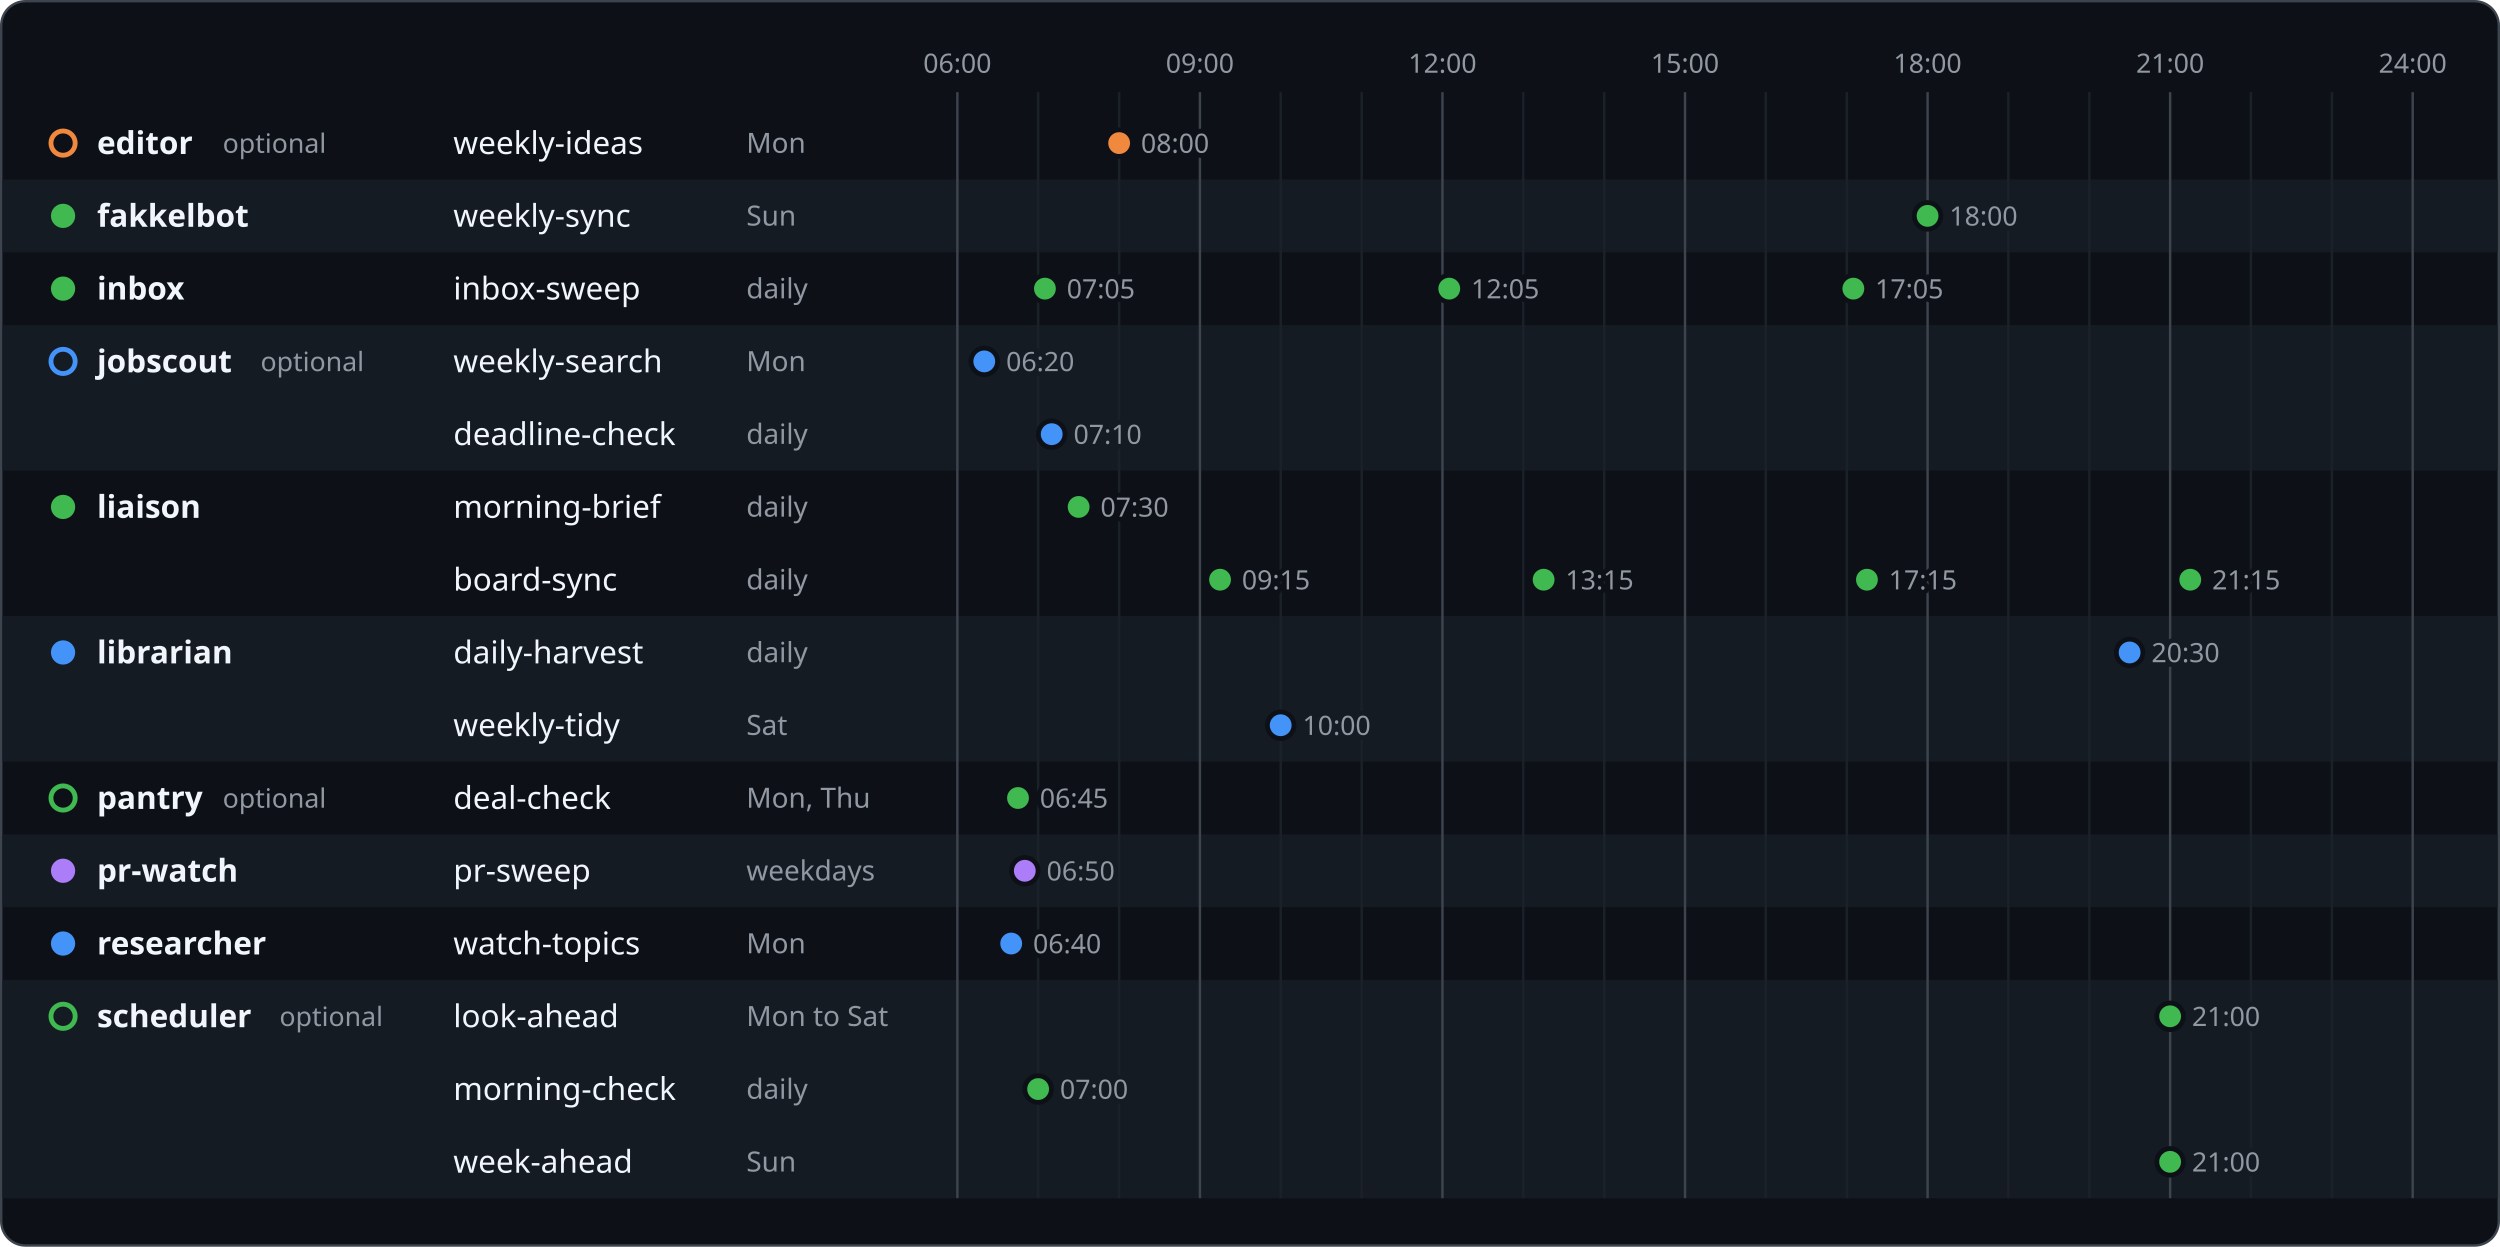
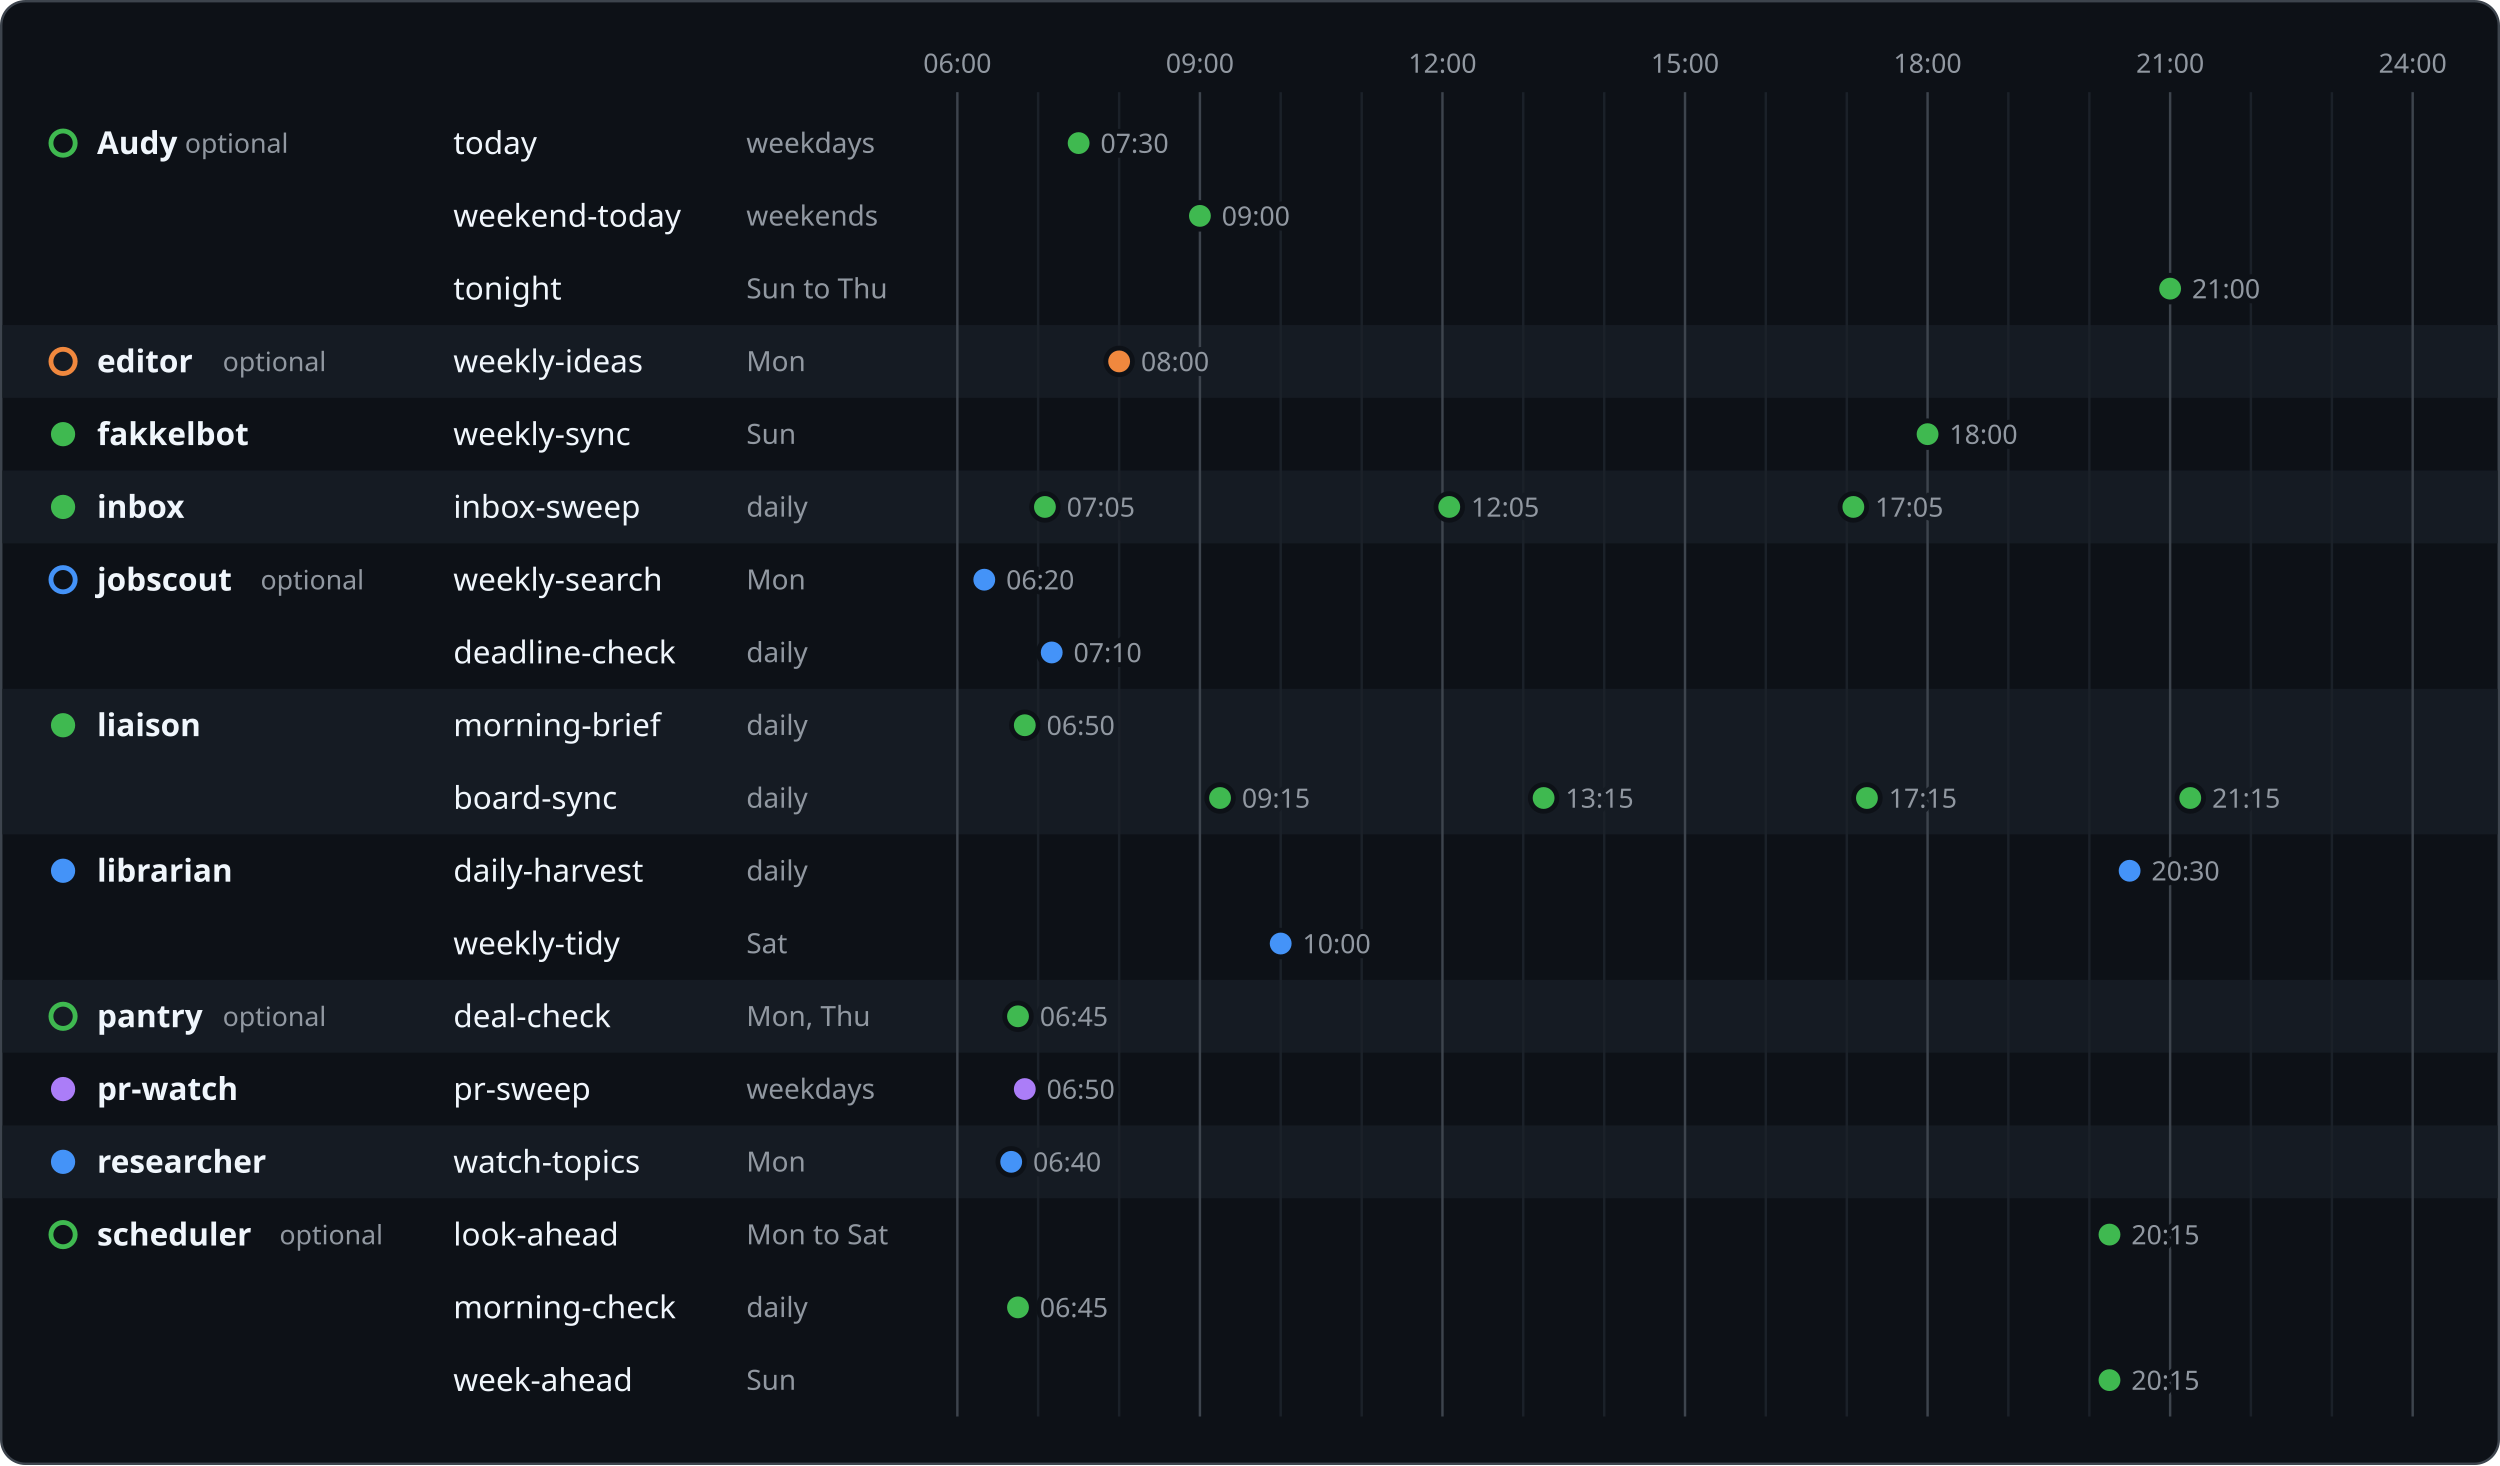
- <svg xmlns="http://www.w3.org/2000/svg" width="1030.7" height="514" viewBox="0 0 1030.7 514" role="img" aria-labelledby="title">
+ <svg xmlns="http://www.w3.org/2000/svg" width="1030.7" height="604" viewBox="0 0 1030.7 604" role="img" aria-labelledby="title">
  <style>text { font-family: -apple-system, BlinkMacSystemFont, 'Segoe UI', 'Noto Sans', Helvetica, Arial, sans-serif; }</style>
-   <rect x="0.5" y="0.5" width="1029.7" height="513" rx="10" fill="#0d1117" stroke="#3d444d" />
-   <rect x="1" y="74" width="1028.7" height="30" fill="#151b23" />
-   <rect x="1" y="134" width="1028.7" height="60" fill="#151b23" />
-   <rect x="1" y="254" width="1028.7" height="60" fill="#151b23" />
-   <rect x="1" y="344" width="1028.7" height="30" fill="#151b23" />
-   <rect x="1" y="404" width="1028.7" height="90" fill="#151b23" />
-   <line x1="394.7" y1="38" x2="394.7" y2="494" stroke="#3d444d" />
+   <rect x="0.5" y="0.5" width="1029.7" height="603" rx="10" fill="#0d1117" stroke="#3d444d" />
+   <rect x="1" y="134" width="1028.7" height="30" fill="#151b23" />
+   <rect x="1" y="194" width="1028.7" height="30" fill="#151b23" />
+   <rect x="1" y="284" width="1028.7" height="60" fill="#151b23" />
+   <rect x="1" y="404" width="1028.7" height="30" fill="#151b23" />
+   <rect x="1" y="464" width="1028.7" height="30" fill="#151b23" />
+   <line x1="394.7" y1="38" x2="394.7" y2="584" stroke="#3d444d" />
  <text x="394.7" y="30" fill="#9198a1" font-size="11" text-anchor="middle">06:00</text>
-   <line x1="428" y1="38" x2="428" y2="494" stroke="#1b2129" />
-   <line x1="461.4" y1="38" x2="461.4" y2="494" stroke="#1b2129" />
-   <line x1="494.7" y1="38" x2="494.7" y2="494" stroke="#3d444d" />
+   <line x1="428" y1="38" x2="428" y2="584" stroke="#1b2129" />
+   <line x1="461.4" y1="38" x2="461.4" y2="584" stroke="#1b2129" />
+   <line x1="494.7" y1="38" x2="494.7" y2="584" stroke="#3d444d" />
  <text x="494.7" y="30" fill="#9198a1" font-size="11" text-anchor="middle">09:00</text>
-   <line x1="528" y1="38" x2="528" y2="494" stroke="#1b2129" />
-   <line x1="561.4" y1="38" x2="561.4" y2="494" stroke="#1b2129" />
-   <line x1="594.7" y1="38" x2="594.7" y2="494" stroke="#3d444d" />
+   <line x1="528" y1="38" x2="528" y2="584" stroke="#1b2129" />
+   <line x1="561.4" y1="38" x2="561.4" y2="584" stroke="#1b2129" />
+   <line x1="594.7" y1="38" x2="594.7" y2="584" stroke="#3d444d" />
  <text x="594.7" y="30" fill="#9198a1" font-size="11" text-anchor="middle">12:00</text>
-   <line x1="628" y1="38" x2="628" y2="494" stroke="#1b2129" />
-   <line x1="661.4" y1="38" x2="661.4" y2="494" stroke="#1b2129" />
-   <line x1="694.7" y1="38" x2="694.7" y2="494" stroke="#3d444d" />
+   <line x1="628" y1="38" x2="628" y2="584" stroke="#1b2129" />
+   <line x1="661.4" y1="38" x2="661.4" y2="584" stroke="#1b2129" />
+   <line x1="694.7" y1="38" x2="694.7" y2="584" stroke="#3d444d" />
  <text x="694.7" y="30" fill="#9198a1" font-size="11" text-anchor="middle">15:00</text>
-   <line x1="728" y1="38" x2="728" y2="494" stroke="#1b2129" />
-   <line x1="761.4" y1="38" x2="761.4" y2="494" stroke="#1b2129" />
-   <line x1="794.7" y1="38" x2="794.7" y2="494" stroke="#3d444d" />
+   <line x1="728" y1="38" x2="728" y2="584" stroke="#1b2129" />
+   <line x1="761.4" y1="38" x2="761.4" y2="584" stroke="#1b2129" />
+   <line x1="794.7" y1="38" x2="794.7" y2="584" stroke="#3d444d" />
  <text x="794.7" y="30" fill="#9198a1" font-size="11" text-anchor="middle">18:00</text>
-   <line x1="828" y1="38" x2="828" y2="494" stroke="#1b2129" />
-   <line x1="861.4" y1="38" x2="861.4" y2="494" stroke="#1b2129" />
-   <line x1="894.7" y1="38" x2="894.7" y2="494" stroke="#3d444d" />
+   <line x1="828" y1="38" x2="828" y2="584" stroke="#1b2129" />
+   <line x1="861.4" y1="38" x2="861.4" y2="584" stroke="#1b2129" />
+   <line x1="894.7" y1="38" x2="894.7" y2="584" stroke="#3d444d" />
  <text x="894.7" y="30" fill="#9198a1" font-size="11" text-anchor="middle">21:00</text>
-   <line x1="928" y1="38" x2="928" y2="494" stroke="#1b2129" />
-   <line x1="961.4" y1="38" x2="961.4" y2="494" stroke="#1b2129" />
-   <line x1="994.7" y1="38" x2="994.7" y2="494" stroke="#3d444d" />
+   <line x1="928" y1="38" x2="928" y2="584" stroke="#1b2129" />
+   <line x1="961.4" y1="38" x2="961.4" y2="584" stroke="#1b2129" />
+   <line x1="994.7" y1="38" x2="994.7" y2="584" stroke="#3d444d" />
  <text x="994.7" y="30" fill="#9198a1" font-size="11" text-anchor="middle">24:00</text>
-   <circle cx="26" cy="59" r="5" fill="none" stroke="#f0883e" stroke-width="2" />
-   <text x="40" y="63.5" fill="#f0f6fc" font-size="13" font-weight="600">editor</text>
-   <text x="91.8" y="63" fill="#9198a1" font-size="11">optional</text>
-   <text x="186.9" y="63.5" fill="#f0f6fc" font-size="13">weekly-ideas</text>
-   <text x="307.7" y="63" fill="#9198a1" font-size="11.5">Mon</text>
-   <circle cx="461.4" cy="59" r="5.5" fill="#f0883e" stroke="#0d1117" stroke-width="2" />
-   <text x="470.4" y="63" fill="#9198a1" font-size="11" stroke="#0d1117" stroke-width="4" paint-order="stroke">08:00</text>
-   <circle cx="26" cy="89" r="5" fill="#3fb950" />
-   <text x="40" y="93.5" fill="#f0f6fc" font-size="13" font-weight="600">fakkelbot</text>
-   <text x="186.9" y="93.5" fill="#f0f6fc" font-size="13">weekly-sync</text>
-   <text x="307.7" y="93" fill="#9198a1" font-size="11.5">Sun</text>
-   <circle cx="794.7" cy="89" r="5.5" fill="#3fb950" stroke="#0d1117" stroke-width="2" />
-   <text x="803.7" y="93" fill="#9198a1" font-size="11" stroke="#151b23" stroke-width="4" paint-order="stroke">18:00</text>
-   <circle cx="26" cy="119" r="5" fill="#3fb950" />
-   <text x="40" y="123.5" fill="#f0f6fc" font-size="13" font-weight="600">inbox</text>
-   <text x="186.9" y="123.5" fill="#f0f6fc" font-size="13">inbox-sweep</text>
-   <text x="307.7" y="123" fill="#9198a1" font-size="11.5">daily</text>
-   <circle cx="430.8" cy="119" r="5.5" fill="#3fb950" stroke="#0d1117" stroke-width="2" />
-   <text x="439.8" y="123" fill="#9198a1" font-size="11" stroke="#0d1117" stroke-width="4" paint-order="stroke">07:05</text>
-   <circle cx="597.5" cy="119" r="5.5" fill="#3fb950" stroke="#0d1117" stroke-width="2" />
-   <text x="606.5" y="123" fill="#9198a1" font-size="11" stroke="#0d1117" stroke-width="4" paint-order="stroke">12:05</text>
-   <circle cx="764.1" cy="119" r="5.5" fill="#3fb950" stroke="#0d1117" stroke-width="2" />
-   <text x="773.1" y="123" fill="#9198a1" font-size="11" stroke="#0d1117" stroke-width="4" paint-order="stroke">17:05</text>
-   <circle cx="26" cy="149" r="5" fill="none" stroke="#4493f8" stroke-width="2" />
-   <text x="40" y="153.5" fill="#f0f6fc" font-size="13" font-weight="600">jobscout</text>
-   <text x="107.4" y="153" fill="#9198a1" font-size="11">optional</text>
-   <text x="186.9" y="153.5" fill="#f0f6fc" font-size="13">weekly-search</text>
+   <circle cx="26" cy="59" r="5" fill="none" stroke="#3fb950" stroke-width="2" />
+   <text x="40" y="63.5" fill="#f0f6fc" font-size="13" font-weight="600">Audy</text>
+   <text x="76.2" y="63" fill="#9198a1" font-size="11">optional</text>
+   <text x="186.9" y="63.5" fill="#f0f6fc" font-size="13">today</text>
+   <text x="307.7" y="63" fill="#9198a1" font-size="11.5">weekdays</text>
+   <circle cx="444.7" cy="59" r="5.5" fill="#3fb950" stroke="#0d1117" stroke-width="2" />
+   <text x="453.7" y="63" fill="#9198a1" font-size="11" stroke="#0d1117" stroke-width="4" paint-order="stroke">07:30</text>
+   <text x="186.9" y="93.5" fill="#f0f6fc" font-size="13">weekend-today</text>
+   <text x="307.7" y="93" fill="#9198a1" font-size="11.5">weekends</text>
+   <circle cx="494.7" cy="89" r="5.5" fill="#3fb950" stroke="#0d1117" stroke-width="2" />
+   <text x="503.7" y="93" fill="#9198a1" font-size="11" stroke="#0d1117" stroke-width="4" paint-order="stroke">09:00</text>
+   <text x="186.9" y="123.5" fill="#f0f6fc" font-size="13">tonight</text>
+   <text x="307.7" y="123" fill="#9198a1" font-size="11.5">Sun to Thu</text>
+   <circle cx="894.7" cy="119" r="5.5" fill="#3fb950" stroke="#0d1117" stroke-width="2" />
+   <text x="903.7" y="123" fill="#9198a1" font-size="11" stroke="#0d1117" stroke-width="4" paint-order="stroke">21:00</text>
+   <circle cx="26" cy="149" r="5" fill="none" stroke="#f0883e" stroke-width="2" />
+   <text x="40" y="153.5" fill="#f0f6fc" font-size="13" font-weight="600">editor</text>
+   <text x="91.8" y="153" fill="#9198a1" font-size="11">optional</text>
+   <text x="186.9" y="153.5" fill="#f0f6fc" font-size="13">weekly-ideas</text>
  <text x="307.7" y="153" fill="#9198a1" font-size="11.5">Mon</text>
-   <circle cx="405.8" cy="149" r="5.5" fill="#4493f8" stroke="#0d1117" stroke-width="2" />
-   <text x="414.8" y="153" fill="#9198a1" font-size="11" stroke="#151b23" stroke-width="4" paint-order="stroke">06:20</text>
-   <text x="186.9" y="183.5" fill="#f0f6fc" font-size="13">deadline-check</text>
-   <text x="307.7" y="183" fill="#9198a1" font-size="11.5">daily</text>
-   <circle cx="433.6" cy="179" r="5.5" fill="#4493f8" stroke="#0d1117" stroke-width="2" />
-   <text x="442.6" y="183" fill="#9198a1" font-size="11" stroke="#151b23" stroke-width="4" paint-order="stroke">07:10</text>
+   <circle cx="461.4" cy="149" r="5.5" fill="#f0883e" stroke="#0d1117" stroke-width="2" />
+   <text x="470.4" y="153" fill="#9198a1" font-size="11" stroke="#151b23" stroke-width="4" paint-order="stroke">08:00</text>
+   <circle cx="26" cy="179" r="5" fill="#3fb950" />
+   <text x="40" y="183.5" fill="#f0f6fc" font-size="13" font-weight="600">fakkelbot</text>
+   <text x="186.9" y="183.5" fill="#f0f6fc" font-size="13">weekly-sync</text>
+   <text x="307.7" y="183" fill="#9198a1" font-size="11.5">Sun</text>
+   <circle cx="794.7" cy="179" r="5.5" fill="#3fb950" stroke="#0d1117" stroke-width="2" />
+   <text x="803.7" y="183" fill="#9198a1" font-size="11" stroke="#0d1117" stroke-width="4" paint-order="stroke">18:00</text>
  <circle cx="26" cy="209" r="5" fill="#3fb950" />
-   <text x="40" y="213.5" fill="#f0f6fc" font-size="13" font-weight="600">liaison</text>
-   <text x="186.9" y="213.5" fill="#f0f6fc" font-size="13">morning-brief</text>
+   <text x="40" y="213.5" fill="#f0f6fc" font-size="13" font-weight="600">inbox</text>
+   <text x="186.9" y="213.5" fill="#f0f6fc" font-size="13">inbox-sweep</text>
  <text x="307.7" y="213" fill="#9198a1" font-size="11.5">daily</text>
-   <circle cx="444.7" cy="209" r="5.5" fill="#3fb950" stroke="#0d1117" stroke-width="2" />
-   <text x="453.7" y="213" fill="#9198a1" font-size="11" stroke="#0d1117" stroke-width="4" paint-order="stroke">07:30</text>
-   <text x="186.9" y="243.5" fill="#f0f6fc" font-size="13">board-sync</text>
-   <text x="307.7" y="243" fill="#9198a1" font-size="11.5">daily</text>
-   <circle cx="503" cy="239" r="5.5" fill="#3fb950" stroke="#0d1117" stroke-width="2" />
-   <text x="512" y="243" fill="#9198a1" font-size="11" stroke="#0d1117" stroke-width="4" paint-order="stroke">09:15</text>
-   <circle cx="636.4" cy="239" r="5.5" fill="#3fb950" stroke="#0d1117" stroke-width="2" />
-   <text x="645.4" y="243" fill="#9198a1" font-size="11" stroke="#0d1117" stroke-width="4" paint-order="stroke">13:15</text>
-   <circle cx="769.7" cy="239" r="5.5" fill="#3fb950" stroke="#0d1117" stroke-width="2" />
-   <text x="778.7" y="243" fill="#9198a1" font-size="11" stroke="#0d1117" stroke-width="4" paint-order="stroke">17:15</text>
-   <circle cx="903" cy="239" r="5.5" fill="#3fb950" stroke="#0d1117" stroke-width="2" />
-   <text x="912" y="243" fill="#9198a1" font-size="11" stroke="#0d1117" stroke-width="4" paint-order="stroke">21:15</text>
-   <circle cx="26" cy="269" r="5" fill="#4493f8" />
-   <text x="40" y="273.5" fill="#f0f6fc" font-size="13" font-weight="600">librarian</text>
-   <text x="186.9" y="273.5" fill="#f0f6fc" font-size="13">daily-harvest</text>
+   <circle cx="430.8" cy="209" r="5.5" fill="#3fb950" stroke="#0d1117" stroke-width="2" />
+   <text x="439.8" y="213" fill="#9198a1" font-size="11" stroke="#151b23" stroke-width="4" paint-order="stroke">07:05</text>
+   <circle cx="597.5" cy="209" r="5.5" fill="#3fb950" stroke="#0d1117" stroke-width="2" />
+   <text x="606.5" y="213" fill="#9198a1" font-size="11" stroke="#151b23" stroke-width="4" paint-order="stroke">12:05</text>
+   <circle cx="764.1" cy="209" r="5.5" fill="#3fb950" stroke="#0d1117" stroke-width="2" />
+   <text x="773.1" y="213" fill="#9198a1" font-size="11" stroke="#151b23" stroke-width="4" paint-order="stroke">17:05</text>
+   <circle cx="26" cy="239" r="5" fill="none" stroke="#4493f8" stroke-width="2" />
+   <text x="40" y="243.5" fill="#f0f6fc" font-size="13" font-weight="600">jobscout</text>
+   <text x="107.4" y="243" fill="#9198a1" font-size="11">optional</text>
+   <text x="186.9" y="243.5" fill="#f0f6fc" font-size="13">weekly-search</text>
+   <text x="307.7" y="243" fill="#9198a1" font-size="11.5">Mon</text>
+   <circle cx="405.8" cy="239" r="5.5" fill="#4493f8" stroke="#0d1117" stroke-width="2" />
+   <text x="414.8" y="243" fill="#9198a1" font-size="11" stroke="#0d1117" stroke-width="4" paint-order="stroke">06:20</text>
+   <text x="186.9" y="273.5" fill="#f0f6fc" font-size="13">deadline-check</text>
  <text x="307.7" y="273" fill="#9198a1" font-size="11.5">daily</text>
-   <circle cx="878" cy="269" r="5.5" fill="#4493f8" stroke="#0d1117" stroke-width="2" />
-   <text x="887" y="273" fill="#9198a1" font-size="11" stroke="#151b23" stroke-width="4" paint-order="stroke">20:30</text>
-   <text x="186.9" y="303.5" fill="#f0f6fc" font-size="13">weekly-tidy</text>
-   <text x="307.7" y="303" fill="#9198a1" font-size="11.5">Sat</text>
-   <circle cx="528" cy="299" r="5.5" fill="#4493f8" stroke="#0d1117" stroke-width="2" />
-   <text x="537" y="303" fill="#9198a1" font-size="11" stroke="#151b23" stroke-width="4" paint-order="stroke">10:00</text>
-   <circle cx="26" cy="329" r="5" fill="none" stroke="#3fb950" stroke-width="2" />
-   <text x="40" y="333.5" fill="#f0f6fc" font-size="13" font-weight="600">pantry</text>
-   <text x="91.8" y="333" fill="#9198a1" font-size="11">optional</text>
-   <text x="186.9" y="333.5" fill="#f0f6fc" font-size="13">deal-check</text>
-   <text x="307.7" y="333" fill="#9198a1" font-size="11.5">Mon, Thu</text>
-   <circle cx="419.7" cy="329" r="5.5" fill="#3fb950" stroke="#0d1117" stroke-width="2" />
-   <text x="428.7" y="333" fill="#9198a1" font-size="11" stroke="#0d1117" stroke-width="4" paint-order="stroke">06:45</text>
-   <circle cx="26" cy="359" r="5" fill="#ab7df8" />
-   <text x="40" y="363.5" fill="#f0f6fc" font-size="13" font-weight="600">pr-watch</text>
-   <text x="186.9" y="363.5" fill="#f0f6fc" font-size="13">pr-sweep</text>
-   <text x="307.7" y="363" fill="#9198a1" font-size="11.5">weekdays</text>
-   <circle cx="422.5" cy="359" r="5.5" fill="#ab7df8" stroke="#0d1117" stroke-width="2" />
-   <text x="431.5" y="363" fill="#9198a1" font-size="11" stroke="#151b23" stroke-width="4" paint-order="stroke">06:50</text>
-   <circle cx="26" cy="389" r="5" fill="#4493f8" />
-   <text x="40" y="393.5" fill="#f0f6fc" font-size="13" font-weight="600">researcher</text>
-   <text x="186.9" y="393.5" fill="#f0f6fc" font-size="13">watch-topics</text>
-   <text x="307.7" y="393" fill="#9198a1" font-size="11.5">Mon</text>
-   <circle cx="416.9" cy="389" r="5.5" fill="#4493f8" stroke="#0d1117" stroke-width="2" />
-   <text x="425.9" y="393" fill="#9198a1" font-size="11" stroke="#0d1117" stroke-width="4" paint-order="stroke">06:40</text>
+   <circle cx="433.6" cy="269" r="5.5" fill="#4493f8" stroke="#0d1117" stroke-width="2" />
+   <text x="442.6" y="273" fill="#9198a1" font-size="11" stroke="#0d1117" stroke-width="4" paint-order="stroke">07:10</text>
+   <circle cx="26" cy="299" r="5" fill="#3fb950" />
+   <text x="40" y="303.5" fill="#f0f6fc" font-size="13" font-weight="600">liaison</text>
+   <text x="186.9" y="303.5" fill="#f0f6fc" font-size="13">morning-brief</text>
+   <text x="307.7" y="303" fill="#9198a1" font-size="11.5">daily</text>
+   <circle cx="422.5" cy="299" r="5.5" fill="#3fb950" stroke="#0d1117" stroke-width="2" />
+   <text x="431.5" y="303" fill="#9198a1" font-size="11" stroke="#151b23" stroke-width="4" paint-order="stroke">06:50</text>
+   <text x="186.9" y="333.5" fill="#f0f6fc" font-size="13">board-sync</text>
+   <text x="307.7" y="333" fill="#9198a1" font-size="11.5">daily</text>
+   <circle cx="503" cy="329" r="5.5" fill="#3fb950" stroke="#0d1117" stroke-width="2" />
+   <text x="512" y="333" fill="#9198a1" font-size="11" stroke="#151b23" stroke-width="4" paint-order="stroke">09:15</text>
+   <circle cx="636.4" cy="329" r="5.5" fill="#3fb950" stroke="#0d1117" stroke-width="2" />
+   <text x="645.4" y="333" fill="#9198a1" font-size="11" stroke="#151b23" stroke-width="4" paint-order="stroke">13:15</text>
+   <circle cx="769.7" cy="329" r="5.5" fill="#3fb950" stroke="#0d1117" stroke-width="2" />
+   <text x="778.7" y="333" fill="#9198a1" font-size="11" stroke="#151b23" stroke-width="4" paint-order="stroke">17:15</text>
+   <circle cx="903" cy="329" r="5.5" fill="#3fb950" stroke="#0d1117" stroke-width="2" />
+   <text x="912" y="333" fill="#9198a1" font-size="11" stroke="#151b23" stroke-width="4" paint-order="stroke">21:15</text>
+   <circle cx="26" cy="359" r="5" fill="#4493f8" />
+   <text x="40" y="363.5" fill="#f0f6fc" font-size="13" font-weight="600">librarian</text>
+   <text x="186.9" y="363.5" fill="#f0f6fc" font-size="13">daily-harvest</text>
+   <text x="307.7" y="363" fill="#9198a1" font-size="11.5">daily</text>
+   <circle cx="878" cy="359" r="5.5" fill="#4493f8" stroke="#0d1117" stroke-width="2" />
+   <text x="887" y="363" fill="#9198a1" font-size="11" stroke="#0d1117" stroke-width="4" paint-order="stroke">20:30</text>
+   <text x="186.9" y="393.5" fill="#f0f6fc" font-size="13">weekly-tidy</text>
+   <text x="307.7" y="393" fill="#9198a1" font-size="11.5">Sat</text>
+   <circle cx="528" cy="389" r="5.5" fill="#4493f8" stroke="#0d1117" stroke-width="2" />
+   <text x="537" y="393" fill="#9198a1" font-size="11" stroke="#0d1117" stroke-width="4" paint-order="stroke">10:00</text>
  <circle cx="26" cy="419" r="5" fill="none" stroke="#3fb950" stroke-width="2" />
-   <text x="40" y="423.5" fill="#f0f6fc" font-size="13" font-weight="600">scheduler</text>
-   <text x="115.2" y="423" fill="#9198a1" font-size="11">optional</text>
-   <text x="186.9" y="423.5" fill="#f0f6fc" font-size="13">look-ahead</text>
-   <text x="307.7" y="423" fill="#9198a1" font-size="11.5">Mon to Sat</text>
-   <circle cx="894.7" cy="419" r="5.5" fill="#3fb950" stroke="#0d1117" stroke-width="2" />
-   <text x="903.7" y="423" fill="#9198a1" font-size="11" stroke="#151b23" stroke-width="4" paint-order="stroke">21:00</text>
-   <text x="186.9" y="453.5" fill="#f0f6fc" font-size="13">morning-check</text>
-   <text x="307.7" y="453" fill="#9198a1" font-size="11.5">daily</text>
-   <circle cx="428" cy="449" r="5.5" fill="#3fb950" stroke="#0d1117" stroke-width="2" />
-   <text x="437" y="453" fill="#9198a1" font-size="11" stroke="#151b23" stroke-width="4" paint-order="stroke">07:00</text>
-   <text x="186.9" y="483.5" fill="#f0f6fc" font-size="13">week-ahead</text>
-   <text x="307.7" y="483" fill="#9198a1" font-size="11.5">Sun</text>
-   <circle cx="894.7" cy="479" r="5.5" fill="#3fb950" stroke="#0d1117" stroke-width="2" />
-   <text x="903.7" y="483" fill="#9198a1" font-size="11" stroke="#151b23" stroke-width="4" paint-order="stroke">21:00</text>
+   <text x="40" y="423.5" fill="#f0f6fc" font-size="13" font-weight="600">pantry</text>
+   <text x="91.8" y="423" fill="#9198a1" font-size="11">optional</text>
+   <text x="186.9" y="423.5" fill="#f0f6fc" font-size="13">deal-check</text>
+   <text x="307.7" y="423" fill="#9198a1" font-size="11.5">Mon, Thu</text>
+   <circle cx="419.7" cy="419" r="5.5" fill="#3fb950" stroke="#0d1117" stroke-width="2" />
+   <text x="428.7" y="423" fill="#9198a1" font-size="11" stroke="#151b23" stroke-width="4" paint-order="stroke">06:45</text>
+   <circle cx="26" cy="449" r="5" fill="#ab7df8" />
+   <text x="40" y="453.5" fill="#f0f6fc" font-size="13" font-weight="600">pr-watch</text>
+   <text x="186.9" y="453.5" fill="#f0f6fc" font-size="13">pr-sweep</text>
+   <text x="307.7" y="453" fill="#9198a1" font-size="11.5">weekdays</text>
+   <circle cx="422.5" cy="449" r="5.5" fill="#ab7df8" stroke="#0d1117" stroke-width="2" />
+   <text x="431.5" y="453" fill="#9198a1" font-size="11" stroke="#0d1117" stroke-width="4" paint-order="stroke">06:50</text>
+   <circle cx="26" cy="479" r="5" fill="#4493f8" />
+   <text x="40" y="483.5" fill="#f0f6fc" font-size="13" font-weight="600">researcher</text>
+   <text x="186.9" y="483.5" fill="#f0f6fc" font-size="13">watch-topics</text>
+   <text x="307.7" y="483" fill="#9198a1" font-size="11.5">Mon</text>
+   <circle cx="416.9" cy="479" r="5.5" fill="#4493f8" stroke="#0d1117" stroke-width="2" />
+   <text x="425.9" y="483" fill="#9198a1" font-size="11" stroke="#151b23" stroke-width="4" paint-order="stroke">06:40</text>
+   <circle cx="26" cy="509" r="5" fill="none" stroke="#3fb950" stroke-width="2" />
+   <text x="40" y="513.5" fill="#f0f6fc" font-size="13" font-weight="600">scheduler</text>
+   <text x="115.2" y="513" fill="#9198a1" font-size="11">optional</text>
+   <text x="186.9" y="513.5" fill="#f0f6fc" font-size="13">look-ahead</text>
+   <text x="307.7" y="513" fill="#9198a1" font-size="11.5">Mon to Sat</text>
+   <circle cx="869.7" cy="509" r="5.5" fill="#3fb950" stroke="#0d1117" stroke-width="2" />
+   <text x="878.7" y="513" fill="#9198a1" font-size="11" stroke="#0d1117" stroke-width="4" paint-order="stroke">20:15</text>
+   <text x="186.9" y="543.5" fill="#f0f6fc" font-size="13">morning-check</text>
+   <text x="307.7" y="543" fill="#9198a1" font-size="11.5">daily</text>
+   <circle cx="419.7" cy="539" r="5.5" fill="#3fb950" stroke="#0d1117" stroke-width="2" />
+   <text x="428.7" y="543" fill="#9198a1" font-size="11" stroke="#0d1117" stroke-width="4" paint-order="stroke">06:45</text>
+   <text x="186.9" y="573.5" fill="#f0f6fc" font-size="13">week-ahead</text>
+   <text x="307.7" y="573" fill="#9198a1" font-size="11.5">Sun</text>
+   <circle cx="869.7" cy="569" r="5.5" fill="#3fb950" stroke="#0d1117" stroke-width="2" />
+   <text x="878.7" y="573" fill="#9198a1" font-size="11" stroke="#0d1117" stroke-width="4" paint-order="stroke">20:15</text>
</svg>
